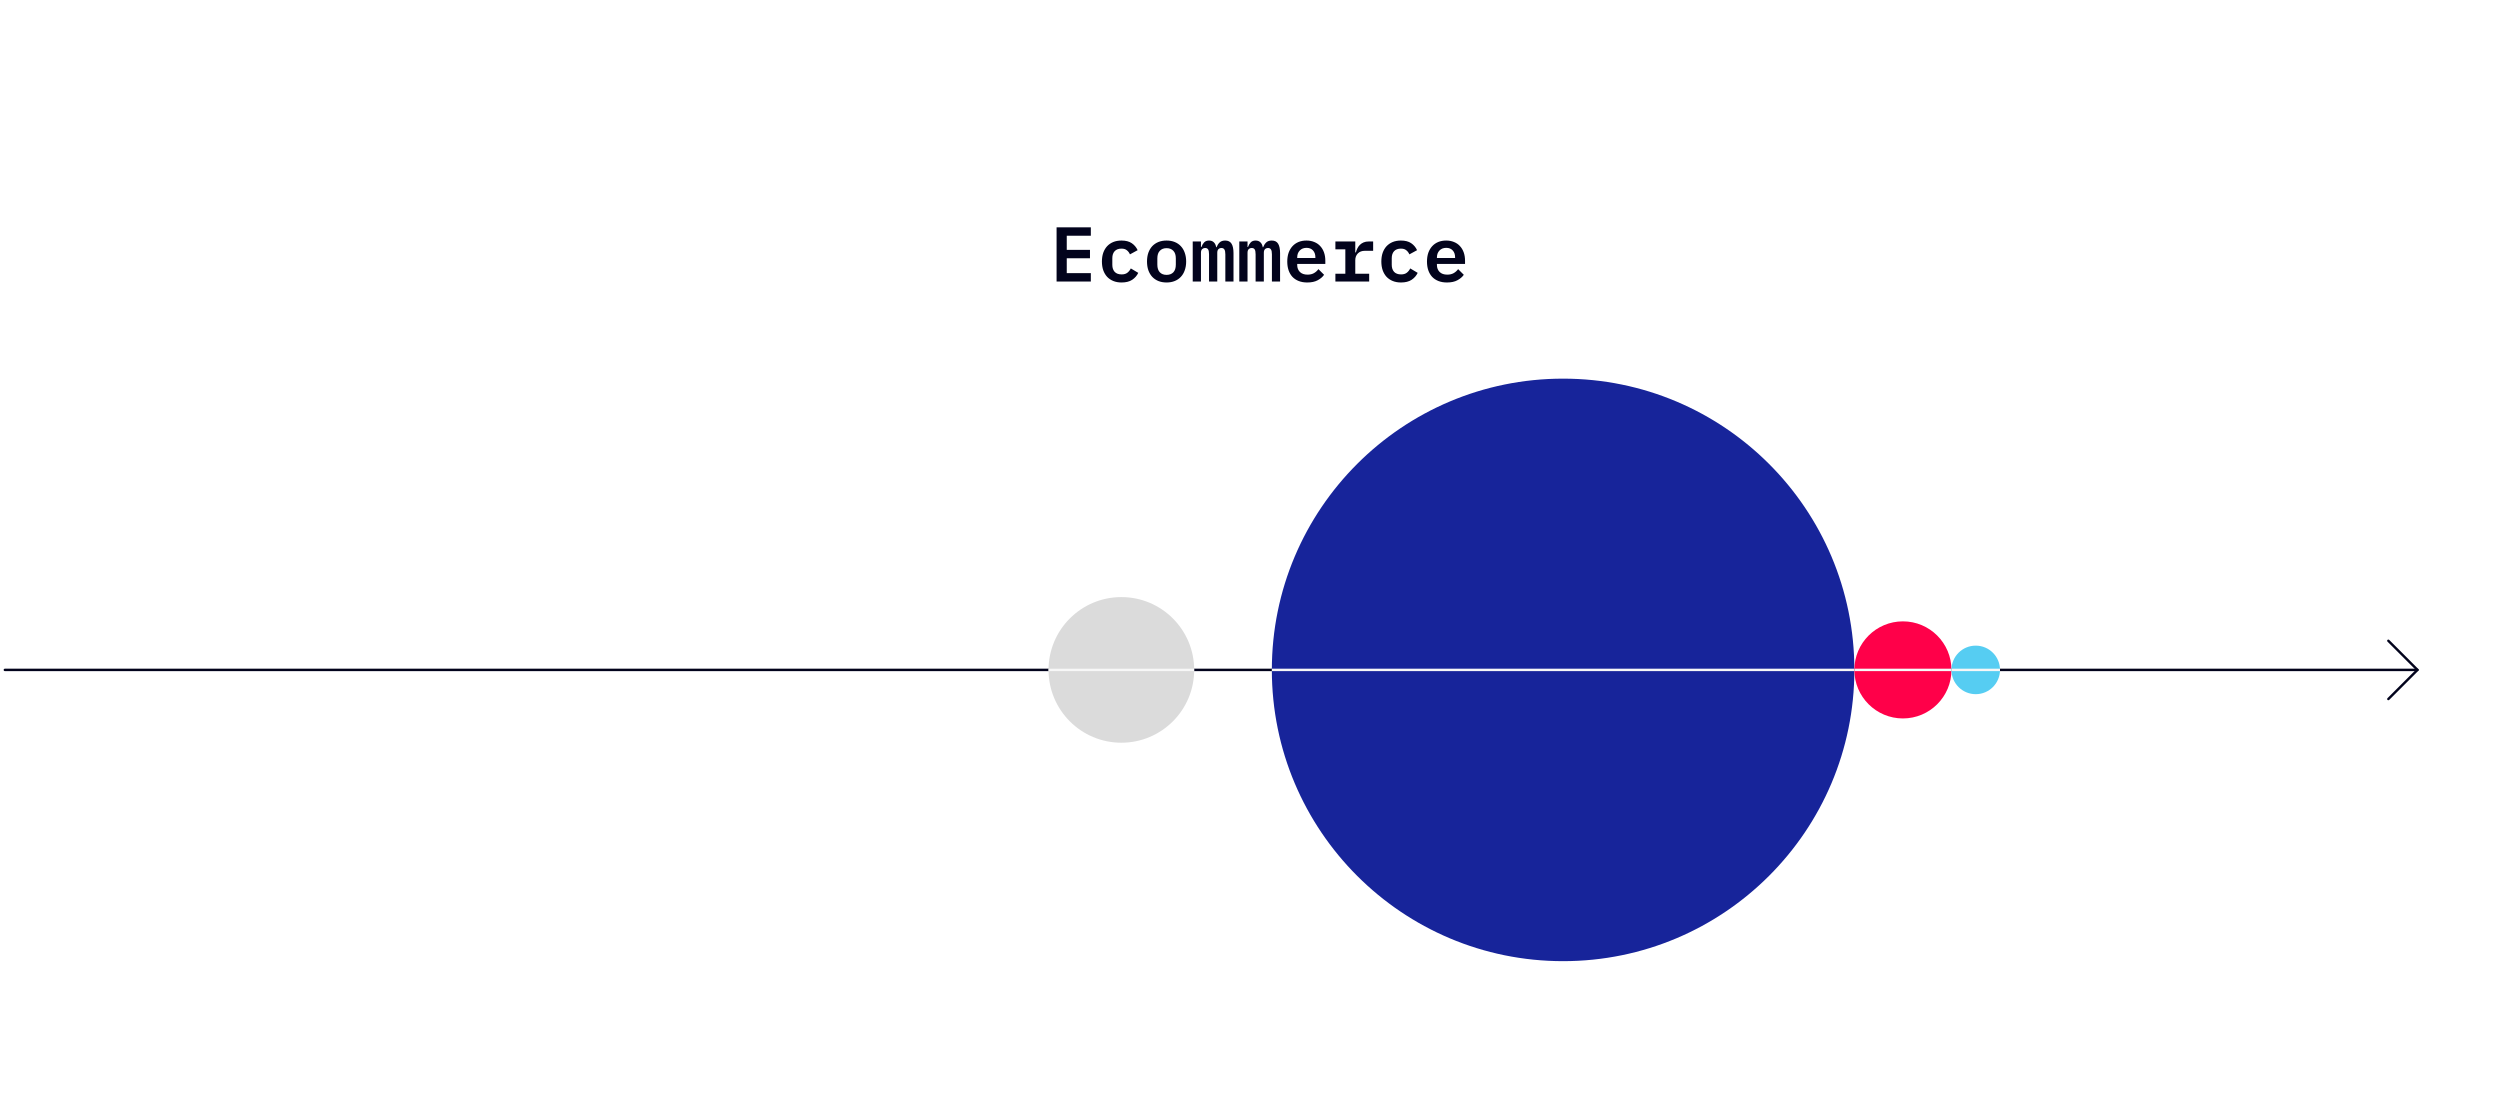
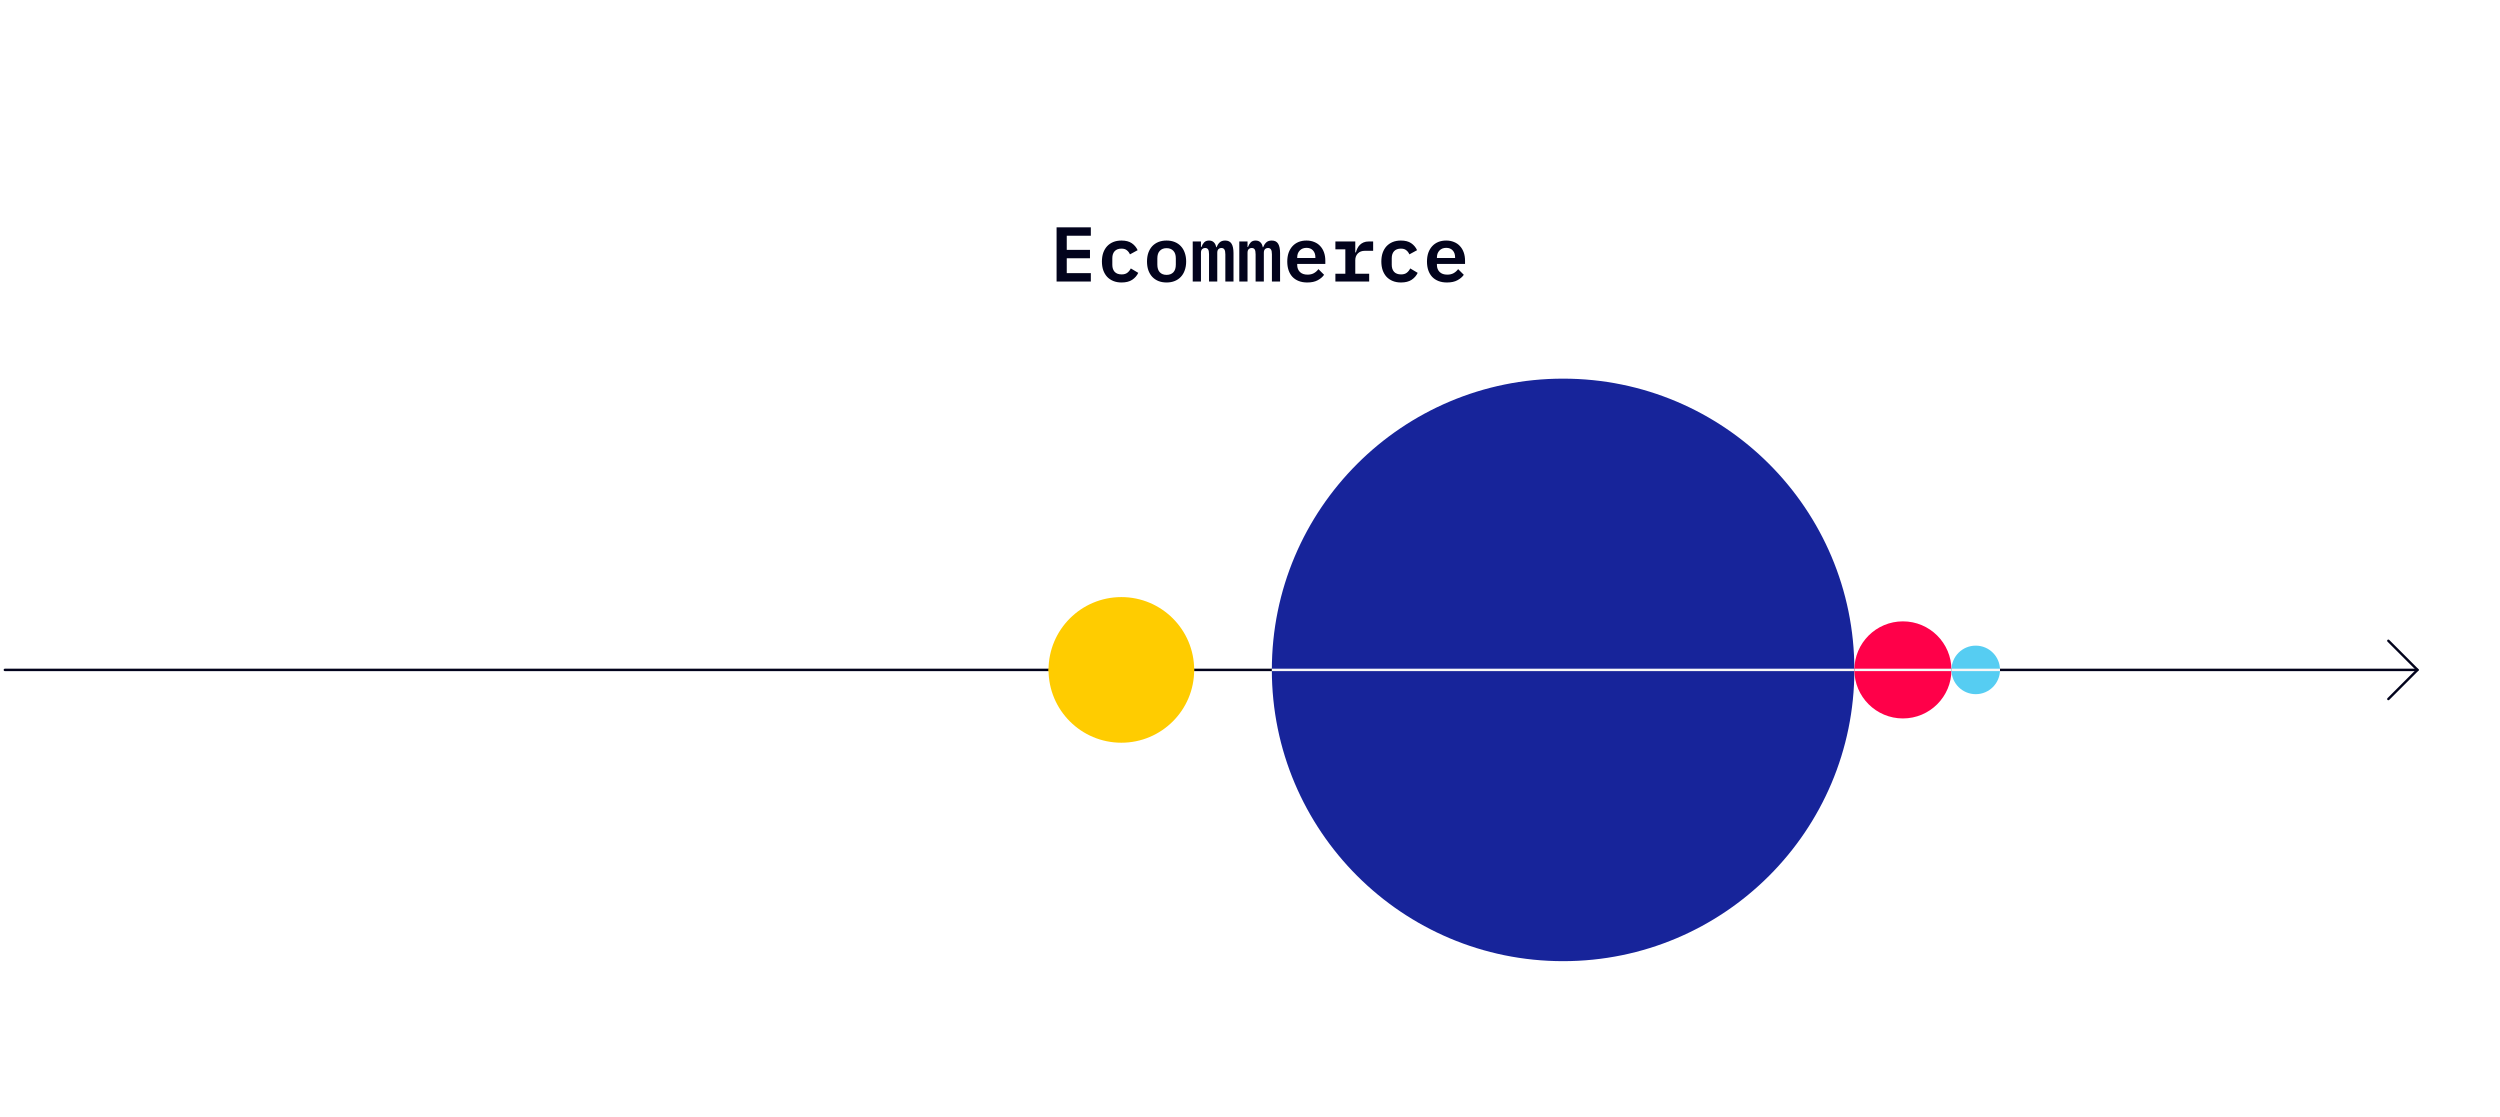
<svg xmlns="http://www.w3.org/2000/svg" width="515" height="230" viewBox="0 0 515 230" fill="none">
  <path d="M217.656 58V46.832H224.712V48.56H219.752V51.472H224.536V53.2H219.752V56.272H224.712V58H217.656ZM231.042 58.192C230.413 58.192 229.847 58.091 229.346 57.888C228.845 57.685 228.418 57.397 228.066 57.024C227.725 56.651 227.458 56.197 227.266 55.664C227.085 55.131 226.994 54.533 226.994 53.872C226.994 53.211 227.085 52.613 227.266 52.08C227.458 51.547 227.725 51.093 228.066 50.72C228.418 50.347 228.839 50.059 229.33 49.856C229.831 49.653 230.397 49.552 231.026 49.552C231.901 49.552 232.605 49.733 233.138 50.096C233.671 50.459 234.077 50.939 234.354 51.536L232.77 52.4C232.621 52.048 232.407 51.765 232.13 51.552C231.863 51.328 231.495 51.216 231.026 51.216C230.418 51.216 229.949 51.392 229.618 51.744C229.298 52.096 229.138 52.576 229.138 53.184V54.56C229.138 55.157 229.298 55.637 229.618 56C229.949 56.352 230.429 56.528 231.058 56.528C231.549 56.528 231.938 56.416 232.226 56.192C232.525 55.968 232.765 55.669 232.946 55.296L234.482 56.208C234.205 56.795 233.783 57.275 233.218 57.648C232.663 58.011 231.938 58.192 231.042 58.192ZM240.316 58.192C239.686 58.192 239.121 58.091 238.62 57.888C238.129 57.685 237.708 57.397 237.356 57.024C237.014 56.651 236.748 56.197 236.556 55.664C236.374 55.131 236.284 54.533 236.284 53.872C236.284 53.211 236.374 52.613 236.556 52.08C236.748 51.547 237.014 51.093 237.356 50.72C237.708 50.347 238.129 50.059 238.62 49.856C239.121 49.653 239.686 49.552 240.316 49.552C240.934 49.552 241.494 49.653 241.996 49.856C242.497 50.059 242.918 50.347 243.26 50.72C243.612 51.093 243.878 51.547 244.06 52.08C244.252 52.613 244.348 53.211 244.348 53.872C244.348 54.533 244.252 55.131 244.06 55.664C243.878 56.197 243.612 56.651 243.26 57.024C242.918 57.397 242.497 57.685 241.996 57.888C241.494 58.091 240.934 58.192 240.316 58.192ZM240.316 56.624C240.902 56.624 241.366 56.448 241.708 56.096C242.049 55.733 242.22 55.205 242.22 54.512V53.232C242.22 52.539 242.049 52.016 241.708 51.664C241.366 51.301 240.902 51.12 240.316 51.12C239.729 51.12 239.265 51.301 238.924 51.664C238.582 52.016 238.412 52.539 238.412 53.232V54.512C238.412 55.205 238.582 55.733 238.924 56.096C239.265 56.448 239.729 56.624 240.316 56.624ZM245.701 58V49.744H247.397V50.88H247.493C247.621 50.517 247.803 50.208 248.037 49.952C248.283 49.685 248.624 49.552 249.061 49.552C249.477 49.552 249.808 49.675 250.053 49.92C250.299 50.155 250.459 50.491 250.533 50.928H250.613C250.752 50.555 250.955 50.235 251.221 49.968C251.499 49.691 251.888 49.552 252.389 49.552C252.997 49.552 253.435 49.771 253.701 50.208C253.968 50.645 254.101 51.291 254.101 52.144V58H252.421V52.384C252.421 51.904 252.352 51.568 252.213 51.376C252.085 51.184 251.888 51.088 251.621 51.088C251.376 51.088 251.168 51.168 250.997 51.328C250.837 51.488 250.757 51.733 250.757 52.064V58H249.061V52.384C249.061 51.904 248.997 51.568 248.869 51.376C248.741 51.184 248.544 51.088 248.277 51.088C248.021 51.088 247.808 51.168 247.637 51.328C247.477 51.488 247.397 51.733 247.397 52.064V58H245.701ZM255.295 58V49.744H256.991V50.88H257.087C257.215 50.517 257.396 50.208 257.631 49.952C257.876 49.685 258.218 49.552 258.655 49.552C259.071 49.552 259.402 49.675 259.647 49.92C259.892 50.155 260.052 50.491 260.127 50.928H260.207C260.346 50.555 260.548 50.235 260.815 49.968C261.092 49.691 261.482 49.552 261.983 49.552C262.591 49.552 263.028 49.771 263.295 50.208C263.562 50.645 263.695 51.291 263.695 52.144V58H262.015V52.384C262.015 51.904 261.946 51.568 261.807 51.376C261.679 51.184 261.482 51.088 261.215 51.088C260.97 51.088 260.762 51.168 260.591 51.328C260.431 51.488 260.351 51.733 260.351 52.064V58H258.655V52.384C258.655 51.904 258.591 51.568 258.463 51.376C258.335 51.184 258.138 51.088 257.871 51.088C257.615 51.088 257.402 51.168 257.231 51.328C257.071 51.488 256.991 51.733 256.991 52.064V58H255.295ZM269.289 58.192C268.628 58.192 268.041 58.091 267.529 57.888C267.017 57.685 266.585 57.397 266.233 57.024C265.892 56.651 265.63 56.203 265.449 55.68C265.268 55.147 265.177 54.549 265.177 53.888C265.177 53.216 265.268 52.613 265.449 52.08C265.641 51.547 265.908 51.093 266.249 50.72C266.59 50.347 267.001 50.059 267.481 49.856C267.972 49.653 268.521 49.552 269.129 49.552C269.726 49.552 270.265 49.653 270.745 49.856C271.225 50.048 271.63 50.325 271.961 50.688C272.302 51.051 272.564 51.488 272.745 52C272.926 52.512 273.017 53.077 273.017 53.696V54.368H267.225V54.576C267.225 55.173 267.412 55.659 267.785 56.032C268.158 56.395 268.681 56.576 269.353 56.576C269.865 56.576 270.302 56.475 270.665 56.272C271.038 56.059 271.348 55.781 271.593 55.44L272.761 56.608C272.462 57.045 272.025 57.419 271.449 57.728C270.884 58.037 270.164 58.192 269.289 58.192ZM269.145 51.056C268.569 51.056 268.105 51.237 267.753 51.6C267.401 51.963 267.225 52.443 267.225 53.04V53.152H270.969V53.008C270.969 52.411 270.804 51.936 270.473 51.584C270.153 51.232 269.71 51.056 269.145 51.056ZM275.091 56.384H277.139V51.36H275.091V49.744H279.187V52H279.315C279.389 51.712 279.491 51.435 279.619 51.168C279.757 50.891 279.928 50.651 280.131 50.448C280.344 50.235 280.6 50.064 280.899 49.936C281.197 49.808 281.555 49.744 281.971 49.744H282.867V51.664H281.171C280.552 51.664 280.067 51.845 279.715 52.208C279.363 52.571 279.187 53.035 279.187 53.6V56.384H282.051V58H275.091V56.384ZM288.604 58.192C287.975 58.192 287.41 58.091 286.908 57.888C286.407 57.685 285.98 57.397 285.628 57.024C285.287 56.651 285.02 56.197 284.828 55.664C284.647 55.131 284.556 54.533 284.556 53.872C284.556 53.211 284.647 52.613 284.828 52.08C285.02 51.547 285.287 51.093 285.628 50.72C285.98 50.347 286.402 50.059 286.892 49.856C287.394 49.653 287.959 49.552 288.588 49.552C289.463 49.552 290.167 49.733 290.7 50.096C291.234 50.459 291.639 50.939 291.916 51.536L290.332 52.4C290.183 52.048 289.97 51.765 289.692 51.552C289.426 51.328 289.058 51.216 288.588 51.216C287.98 51.216 287.511 51.392 287.18 51.744C286.86 52.096 286.7 52.576 286.7 53.184V54.56C286.7 55.157 286.86 55.637 287.18 56C287.511 56.352 287.991 56.528 288.62 56.528C289.111 56.528 289.5 56.416 289.788 56.192C290.087 55.968 290.327 55.669 290.508 55.296L292.044 56.208C291.767 56.795 291.346 57.275 290.78 57.648C290.226 58.011 289.5 58.192 288.604 58.192ZM298.07 58.192C297.409 58.192 296.822 58.091 296.31 57.888C295.798 57.685 295.366 57.397 295.014 57.024C294.673 56.651 294.411 56.203 294.23 55.68C294.049 55.147 293.958 54.549 293.958 53.888C293.958 53.216 294.049 52.613 294.23 52.08C294.422 51.547 294.689 51.093 295.03 50.72C295.371 50.347 295.782 50.059 296.262 49.856C296.753 49.653 297.302 49.552 297.91 49.552C298.507 49.552 299.046 49.653 299.526 49.856C300.006 50.048 300.411 50.325 300.742 50.688C301.083 51.051 301.345 51.488 301.526 52C301.707 52.512 301.798 53.077 301.798 53.696V54.368H296.006V54.576C296.006 55.173 296.193 55.659 296.566 56.032C296.939 56.395 297.462 56.576 298.134 56.576C298.646 56.576 299.083 56.475 299.446 56.272C299.819 56.059 300.129 55.781 300.374 55.44L301.542 56.608C301.243 57.045 300.806 57.419 300.23 57.728C299.665 58.037 298.945 58.192 298.07 58.192ZM297.926 51.056C297.35 51.056 296.886 51.237 296.534 51.6C296.182 51.963 296.006 52.443 296.006 53.04V53.152H299.75V53.008C299.75 52.411 299.585 51.936 299.254 51.584C298.934 51.232 298.491 51.056 297.926 51.056Z" fill="#02031C" />
  <path d="M1 138H498" stroke="#02031C" stroke-width="0.5" stroke-linecap="round" stroke-linejoin="round" />
  <path d="M492 132L498 138L492 144" stroke="#02031C" stroke-width="0.5" stroke-linecap="round" stroke-linejoin="round" />
-   <path d="M216 138C216 129.716 222.716 123 231 123C239.284 123 246 129.716 246 138C246 146.284 239.284 153 231 153C222.716 153 216 146.284 216 138Z" fill="#DBDBDB" />
-   <path d="M216 138H246" stroke="#F7F7F7" stroke-width="0.5" />
+   <path d="M216 138C216 129.716 222.716 123 231 123C239.284 123 246 129.716 246 138C246 146.284 239.284 153 231 153C222.716 153 216 146.284 216 138Z" fill="#FFCC00" />
+   <path d="M216 138H246" stroke="#FFCC00" stroke-width="0.5" />
  <path d="M262 138C262 104.863 288.863 78 322 78C355.137 78 382 104.863 382 138C382 171.137 355.137 198 322 198C288.863 198 262 171.137 262 138Z" fill="#17249A" />
  <path d="M262 138H382" stroke="#F7F7F7" stroke-width="0.5" />
  <path d="M382 138C382 132.477 386.477 128 392 128C397.523 128 402 132.477 402 138C402 143.523 397.523 148 392 148C386.477 148 382 143.523 382 138Z" fill="#FF0049" />
  <path d="M382 138H402" stroke="#F7F7F7" stroke-width="0.5" />
  <path d="M402 138C402 135.239 404.239 133 407 133C409.761 133 412 135.239 412 138C412 140.761 409.761 143 407 143C404.239 143 402 140.761 402 138Z" fill="#56CDF2" />
  <path d="M402 138H412" stroke="#F7F7F7" stroke-width="0.5" />
</svg>
